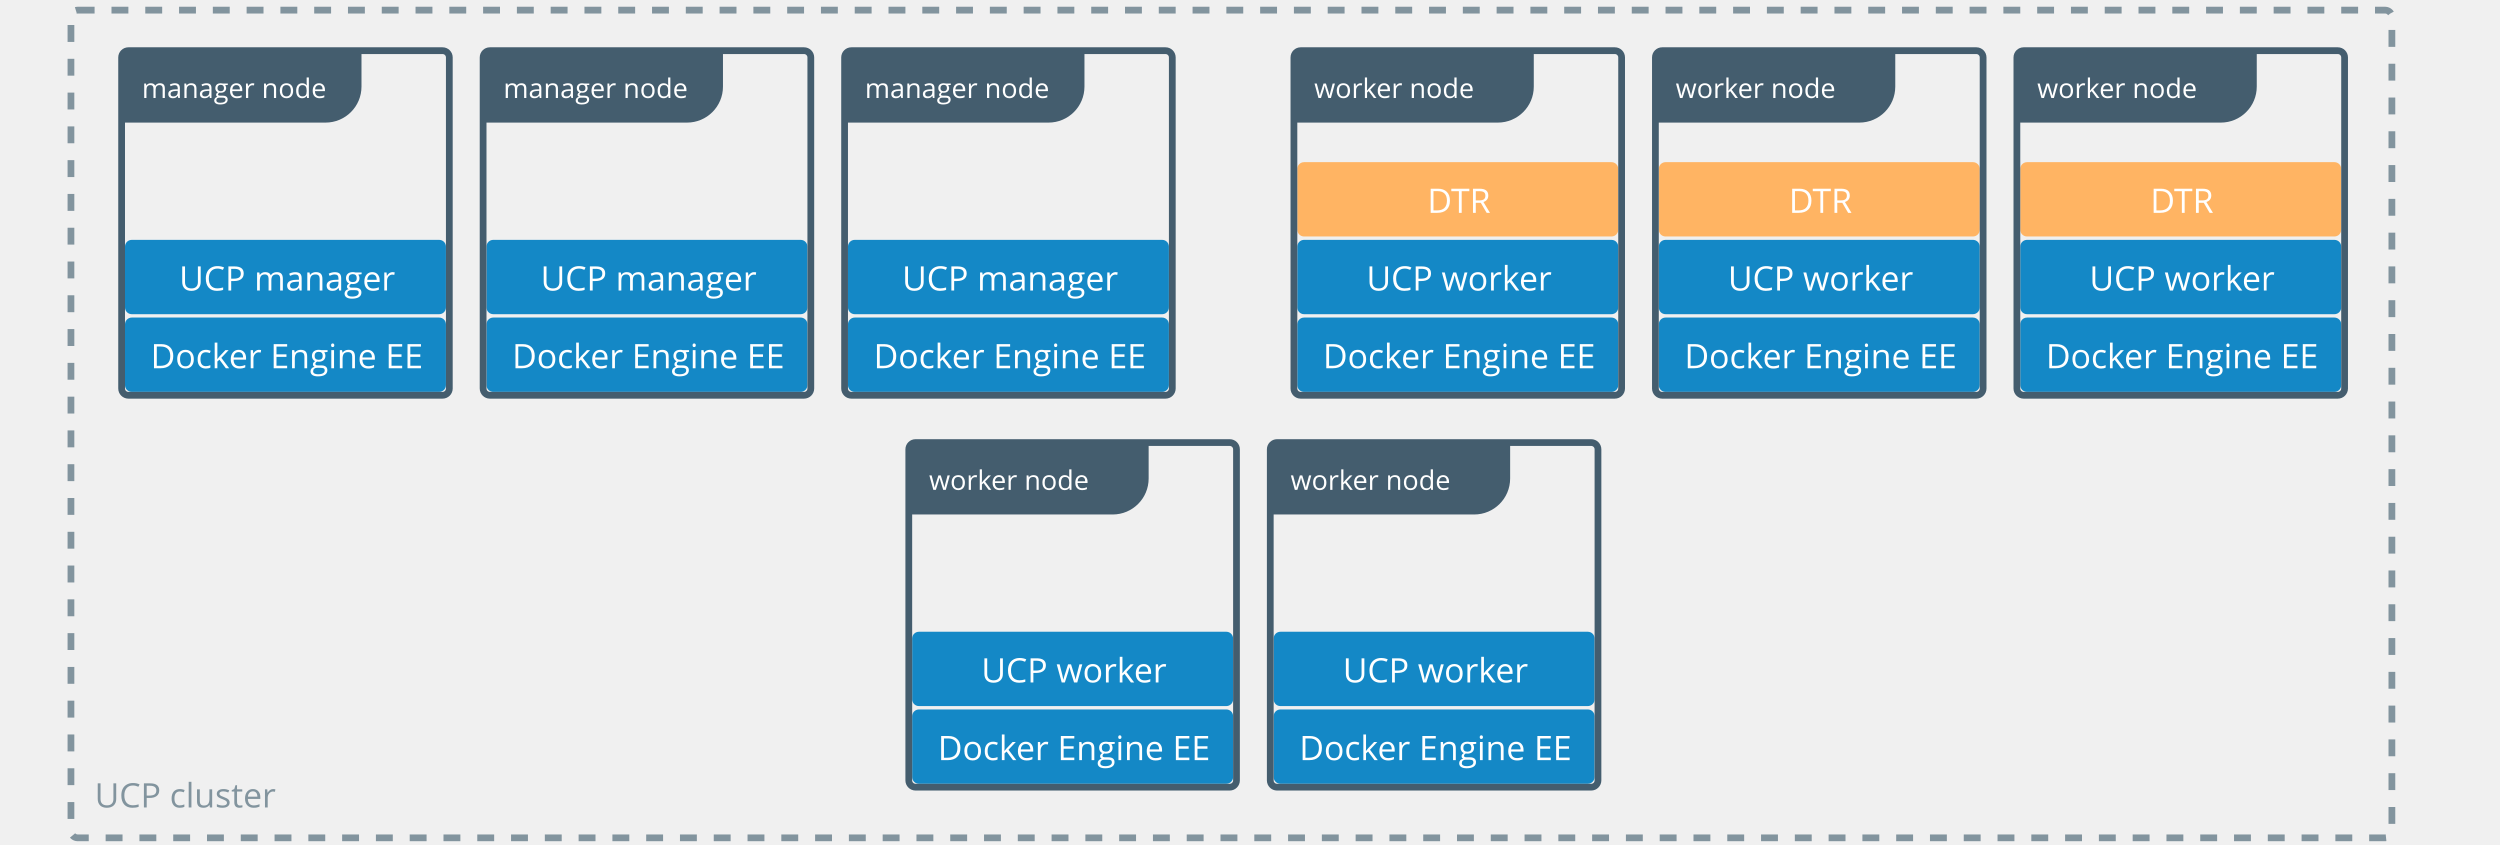
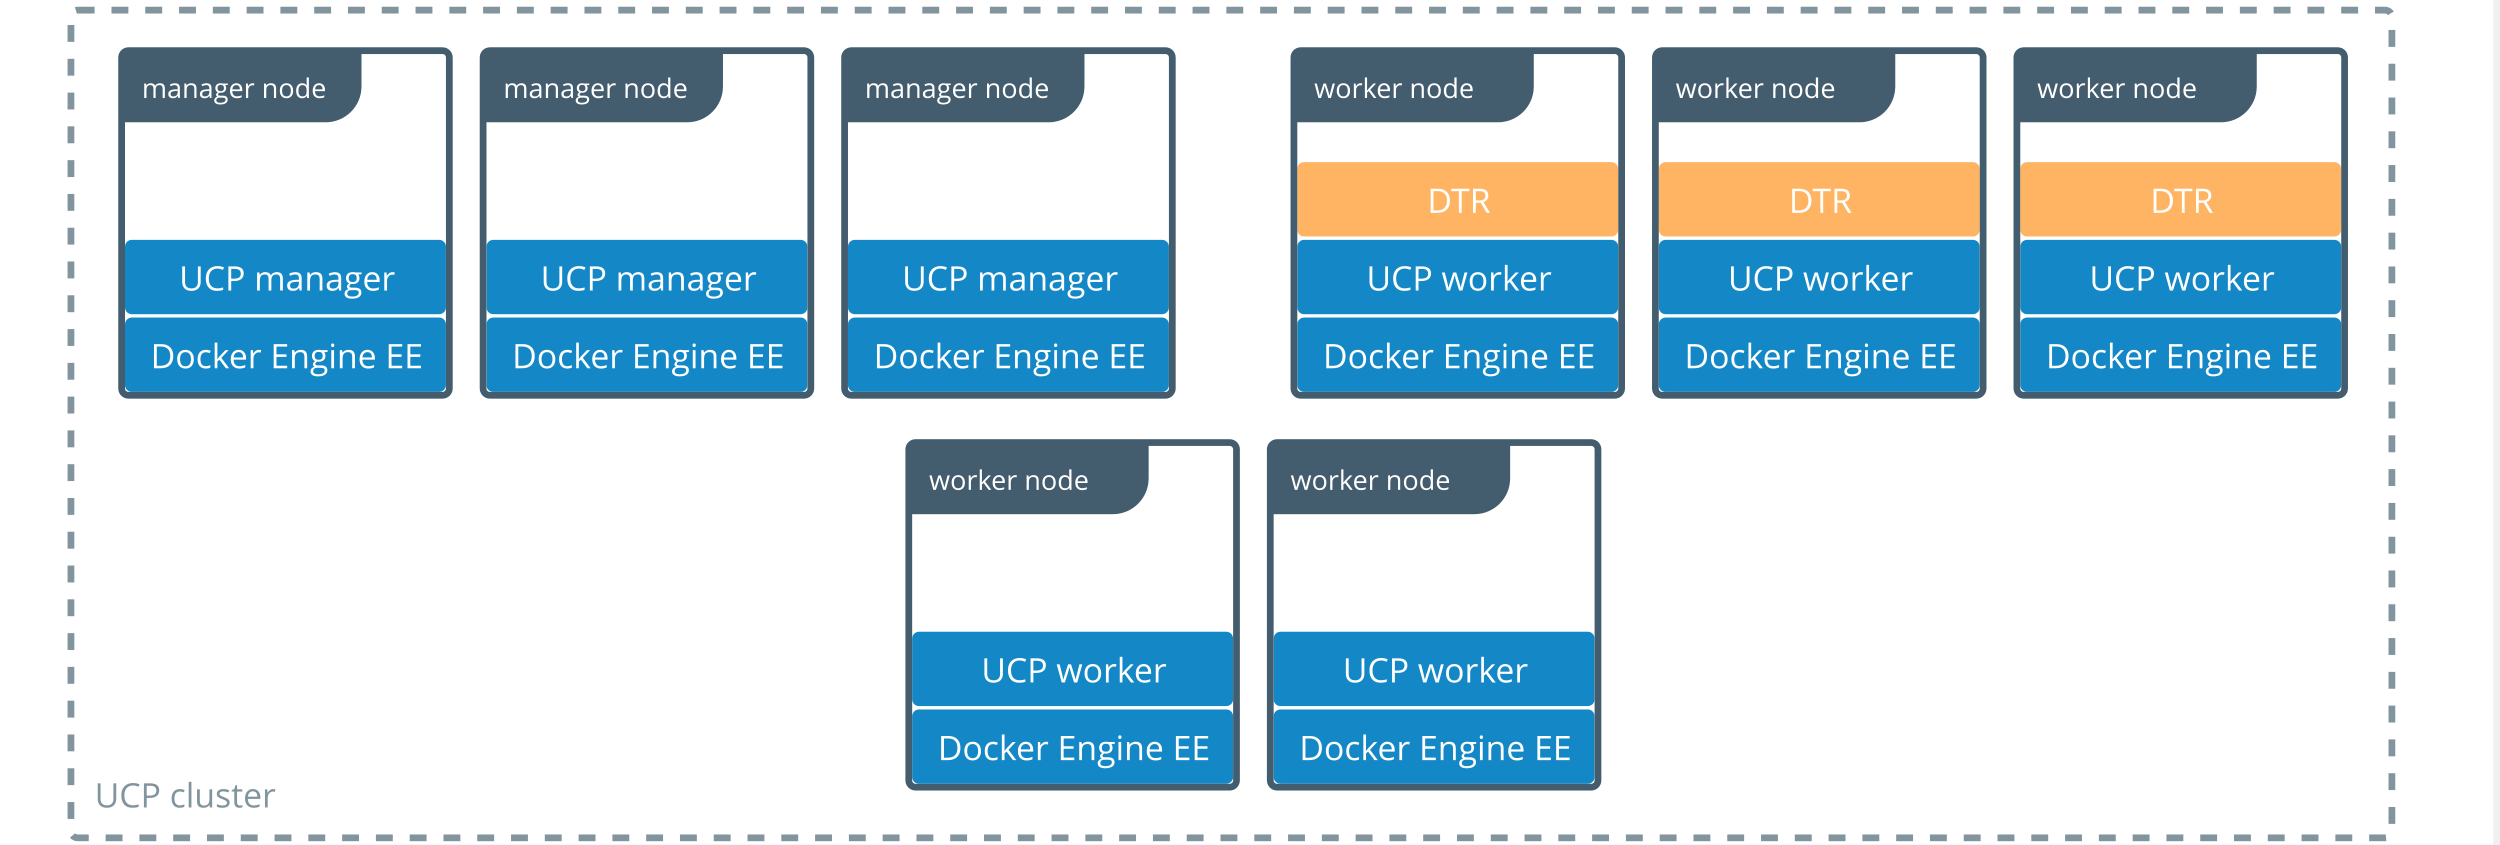
- <svg xmlns="http://www.w3.org/2000/svg" width="740px" height="250px" viewBox="0 0 740 250" version="1.1">
-   <defs />
-   <g id="dtr-diagrams" stroke="none" stroke-width="1" fill="none" fill-rule="evenodd">
+ <svg xmlns="http://www.w3.org/2000/svg" version="1.1" id="Layer_1" x="0px" y="0px" viewBox="0 0 740 250" style="enable-background:new 0 0 740 250;" xml:space="preserve">
+   <style type="text/css">
+ 	.st0{fill:#FFFFFF;}
+ 	.st1{fill:#82949E;}
+ 	.st2{font-family:'OpenSans';}
+ 	.st3{font-size:10px;}
+ 	.st4{fill-rule:evenodd;clip-rule:evenodd;fill:#445D6E;}
+ 	.st5{font-size:8px;}
+ 	.st6{fill-rule:evenodd;clip-rule:evenodd;fill:#1488C6;}
+ 	.st7{fill:none;stroke:#445D6E;stroke-width:2;}
+ 	.st8{fill-rule:evenodd;clip-rule:evenodd;fill:#FFB463;}
+ 	.st9{fill:none;stroke:#82949E;stroke-width:2;stroke-dasharray:5,5,5,5;}
+ </style>
+   <rect class="st0" width="738" height="250" />
+   <g id="dtr-diagrams">
    <g id="architecture-2">
-       <text id="UCP-cluster" font-family="OpenSans-Semibold, Open Sans" font-size="10" font-weight="500" fill="#82949E">
-         <tspan x="28.025" y="239.01">UCP cluster</tspan>
-       </text>
+       <text transform="matrix(1 0 0 1 28.025 239.0095)" class="st1 st2 st3">UCP cluster</text>
      <g id="nodes" transform="translate(36, 15)">
        <g id="workers" transform="translate(233, 116)">
          <g id="node-1-copy">
            <g id="node">
              <g id="node-label">
-                 <path d="M0,2.003 C0,0.897 0.898,0 1.992,0 L71,0 L71,10.645 C71,16.524 66.231,21.29 60.351,21.29 L0,21.29 L0,2.003 Z" id="Rectangle-127" fill="#445D6E" />
-                 <text id="worker-node" font-family="OpenSans, Open Sans" font-size="8" font-weight="normal" fill="#FFFFFF">
-                   <tspan x="6" y="14">worker node</tspan>
-                 </text>
+                 <path id="Rectangle-127" class="st4" d="M0,2c0-1.1,0.9-2,2-2h69v10.6c0,5.9-4.8,10.6-10.6,10.6H0V2z" />
+                 <text transform="matrix(1 0 0 1 6 14)" class="st0 st2 st5">worker node</text>
              </g>
            </g>
            <g id="engine" transform="translate(1, 79)">
-               <rect id="Rectangle-138" fill="#1488C6" x="0" y="0" width="95" height="22" rx="2" />
-               <text id="Docker-Engine-EE" font-family="OpenSans, Open Sans" font-size="10" font-weight="normal" fill="#FFFFFF">
-                 <tspan x="7.597" y="15">Docker Engine EE</tspan>
-               </text>
+               <path id="Rectangle-138" class="st6" d="M2,0h91c1.1,0,2,0.9,2,2v18c0,1.1-0.9,2-2,2H2c-1.1,0-2-0.9-2-2V2C0,0.9,0.9,0,2,0z" />
+               <text transform="matrix(1 0 0 1 7.5972 15)" class="st0 st2 st3">Docker Engine EE</text>
            </g>
            <g id="ucp" transform="translate(1, 56)">
-               <rect id="Rectangle-138" fill="#1488C6" x="0" y="0" width="95" height="22" rx="2" />
-               <text id="UCP-worker" font-family="OpenSans, Open Sans" font-size="10" font-weight="normal" fill="#FFFFFF">
-                 <tspan x="20.476" y="15">UCP worker</tspan>
-               </text>
+               <path class="st6" d="M2,0h91c1.1,0,2,0.9,2,2v18c0,1.1-0.9,2-2,2H2c-1.1,0-2-0.9-2-2V2C0,0.9,0.9,0,2,0z" />
+               <text transform="matrix(1 0 0 1 20.4756 15)" class="st0 st2 st3">UCP worker</text>
            </g>
-             <rect id="node-border" stroke="#445D6E" stroke-width="2" x="0" y="0" width="97" height="102" rx="2" />
+             <path id="node-border" class="st7" d="M2,0h93c1.1,0,2,0.9,2,2v98c0,1.1-0.9,2-2,2H2c-1.1,0-2-0.9-2-2V2C0,0.9,0.9,0,2,0z" />
          </g>
          <g id="node-1-copy-2" transform="translate(107, 0)">
-             <g id="node">
-               <g id="node-label">
-                 <path d="M0,2.003 C0,0.897 0.898,0 1.992,0 L71,0 L71,10.645 C71,16.524 66.231,21.29 60.351,21.29 L0,21.29 L0,2.003 Z" id="Rectangle-127" fill="#445D6E" />
-                 <text id="worker-node" font-family="OpenSans, Open Sans" font-size="8" font-weight="normal" fill="#FFFFFF">
-                   <tspan x="6" y="14">worker node</tspan>
-                 </text>
+             <g>
+               <g>
+                 <path class="st4" d="M0,2c0-1.1,0.9-2,2-2h69v10.6c0,5.9-4.8,10.6-10.6,10.6H0V2z" />
+                 <text transform="matrix(1 0 0 1 6 14)" class="st0 st2 st5">worker node</text>
              </g>
            </g>
-             <g id="engine" transform="translate(1, 79)">
-               <rect id="Rectangle-138" fill="#1488C6" x="0" y="0" width="95" height="22" rx="2" />
-               <text id="Docker-Engine-EE" font-family="OpenSans, Open Sans" font-size="10" font-weight="normal" fill="#FFFFFF">
-                 <tspan x="7.597" y="15">Docker Engine EE</tspan>
-               </text>
+             <g transform="translate(1, 79)">
+               <path class="st6" d="M2,0h91c1.1,0,2,0.9,2,2v18c0,1.1-0.9,2-2,2H2c-1.1,0-2-0.9-2-2V2C0,0.9,0.9,0,2,0z" />
+               <text transform="matrix(1 0 0 1 7.5972 15)" class="st0 st2 st3">Docker Engine EE</text>
            </g>
-             <g id="ucp" transform="translate(1, 56)">
-               <rect id="Rectangle-138" fill="#1488C6" x="0" y="0" width="95" height="22" rx="2" />
-               <text id="UCP-worker" font-family="OpenSans, Open Sans" font-size="10" font-weight="normal" fill="#FFFFFF">
-                 <tspan x="20.476" y="15">UCP worker</tspan>
-               </text>
+             <g transform="translate(1, 56)">
+               <path class="st6" d="M2,0h91c1.1,0,2,0.9,2,2v18c0,1.1-0.9,2-2,2H2c-1.1,0-2-0.9-2-2V2C0,0.9,0.9,0,2,0z" />
+               <text transform="matrix(1 0 0 1 20.4756 15)" class="st0 st2 st3">UCP worker</text>
            </g>
-             <rect id="node-border" stroke="#445D6E" stroke-width="2" x="0" y="0" width="97" height="102" rx="2" />
+             <path class="st7" d="M2,0h93c1.1,0,2,0.9,2,2v98c0,1.1-0.9,2-2,2H2c-1.1,0-2-0.9-2-2V2C0,0.9,0.9,0,2,0z" />
          </g>
        </g>
        <g id="worker-dtr" transform="translate(347, 0)">
          <g id="node-1">
-             <g id="node">
-               <g id="node-label">
-                 <path d="M0,2.003 C0,0.897 0.898,0 1.992,0 L71,0 L71,10.645 C71,16.524 66.231,21.29 60.351,21.29 L0,21.29 L0,2.003 Z" id="Rectangle-127" fill="#445D6E" />
-                 <text id="worker-node" font-family="OpenSans, Open Sans" font-size="8" font-weight="normal" fill="#FFFFFF">
-                   <tspan x="6" y="14">worker node</tspan>
-                 </text>
+             <g>
+               <g>
+                 <path class="st4" d="M0,2c0-1.1,0.9-2,2-2h69v10.6c0,5.9-4.8,10.6-10.6,10.6H0V2z" />
+                 <text transform="matrix(1 0 0 1 6 14)" class="st0 st2 st5">worker node</text>
              </g>
            </g>
-             <g id="engine" transform="translate(1, 79)">
-               <rect id="Rectangle-138" fill="#1488C6" x="0" y="0" width="95" height="22" rx="2" />
-               <text id="Docker-Engine-EE" font-family="OpenSans, Open Sans" font-size="10" font-weight="normal" fill="#FFFFFF">
-                 <tspan x="7.597" y="15">Docker Engine EE</tspan>
-               </text>
+             <g transform="translate(1, 79)">
+               <path class="st6" d="M2,0h91c1.1,0,2,0.9,2,2v18c0,1.1-0.9,2-2,2H2c-1.1,0-2-0.9-2-2V2C0,0.9,0.9,0,2,0z" />
+               <text transform="matrix(1 0 0 1 7.5972 15)" class="st0 st2 st3">Docker Engine EE</text>
            </g>
-             <g id="ucp" transform="translate(1, 56)">
-               <rect id="Rectangle-138" fill="#1488C6" x="0" y="0" width="95" height="22" rx="2" />
-               <text id="UCP-worker" font-family="OpenSans, Open Sans" font-size="10" font-weight="normal" fill="#FFFFFF">
-                 <tspan x="20.476" y="15">UCP worker</tspan>
-               </text>
+             <g transform="translate(1, 56)">
+               <path class="st6" d="M2,0h91c1.1,0,2,0.9,2,2v18c0,1.1-0.9,2-2,2H2c-1.1,0-2-0.9-2-2V2C0,0.9,0.9,0,2,0z" />
+               <text transform="matrix(1 0 0 1 20.4756 15)" class="st0 st2 st3">UCP worker</text>
            </g>
            <g id="dtr" transform="translate(1, 33)">
-               <rect id="Rectangle-138" fill="#FFB463" x="0" y="0" width="95" height="22" rx="2" />
-               <text id="DTR" font-family="OpenSans, Open Sans" font-size="10" font-weight="normal" fill="#FFFFFF">
-                 <tspan x="38.498" y="15">DTR</tspan>
-               </text>
+               <path class="st8" d="M2,0h91c1.1,0,2,0.9,2,2v18c0,1.1-0.9,2-2,2H2c-1.1,0-2-0.9-2-2V2C0,0.9,0.9,0,2,0z" />
+               <text transform="matrix(1 0 0 1 38.498 15)" class="st0 st2 st3">DTR</text>
            </g>
-             <rect id="node-border" stroke="#445D6E" stroke-width="2" x="0" y="0" width="97" height="102" rx="2" />
+             <path class="st7" d="M2,0h93c1.1,0,2,0.9,2,2v98c0,1.1-0.9,2-2,2H2c-1.1,0-2-0.9-2-2V2C0,0.9,0.9,0,2,0z" />
          </g>
          <g id="node-2" transform="translate(107, 0)">
-             <g id="node">
-               <g id="node-label">
-                 <path d="M0,2.003 C0,0.897 0.898,0 1.992,0 L71,0 L71,10.645 C71,16.524 66.231,21.29 60.351,21.29 L0,21.29 L0,2.003 Z" id="Rectangle-127" fill="#445D6E" />
-                 <text id="worker-node" font-family="OpenSans, Open Sans" font-size="8" font-weight="normal" fill="#FFFFFF">
-                   <tspan x="6" y="14">worker node</tspan>
-                 </text>
+             <g>
+               <g>
+                 <path class="st4" d="M0,2c0-1.1,0.9-2,2-2h69v10.6c0,5.9-4.8,10.6-10.6,10.6H0V2z" />
+                 <text transform="matrix(1 0 0 1 6 14)" class="st0 st2 st5">worker node</text>
              </g>
            </g>
-             <g id="engine" transform="translate(1, 79)">
-               <rect id="Rectangle-138" fill="#1488C6" x="0" y="0" width="95" height="22" rx="2" />
-               <text id="Docker-Engine-EE" font-family="OpenSans, Open Sans" font-size="10" font-weight="normal" fill="#FFFFFF">
-                 <tspan x="7.597" y="15">Docker Engine EE</tspan>
-               </text>
+             <g transform="translate(1, 79)">
+               <path class="st6" d="M2,0h91c1.1,0,2,0.9,2,2v18c0,1.1-0.9,2-2,2H2c-1.1,0-2-0.9-2-2V2C0,0.9,0.9,0,2,0z" />
+               <text transform="matrix(1 0 0 1 7.5972 15)" class="st0 st2 st3">Docker Engine EE</text>
            </g>
-             <g id="ucp" transform="translate(1, 56)">
-               <rect id="Rectangle-138" fill="#1488C6" x="0" y="0" width="95" height="22" rx="2" />
-               <text id="UCP-worker" font-family="OpenSans, Open Sans" font-size="10" font-weight="normal" fill="#FFFFFF">
-                 <tspan x="20.476" y="15">UCP worker</tspan>
-               </text>
+             <g transform="translate(1, 56)">
+               <path class="st6" d="M2,0h91c1.1,0,2,0.9,2,2v18c0,1.1-0.9,2-2,2H2c-1.1,0-2-0.9-2-2V2C0,0.9,0.9,0,2,0z" />
+               <text transform="matrix(1 0 0 1 20.4756 15)" class="st0 st2 st3">UCP worker</text>
            </g>
-             <g id="dtr" transform="translate(1, 33)">
-               <rect id="Rectangle-138" fill="#FFB463" x="0" y="0" width="95" height="22" rx="2" />
-               <text id="DTR" font-family="OpenSans, Open Sans" font-size="10" font-weight="normal" fill="#FFFFFF">
-                 <tspan x="38.498" y="15">DTR</tspan>
-               </text>
+             <g transform="translate(1, 33)">
+               <path class="st8" d="M2,0h91c1.1,0,2,0.9,2,2v18c0,1.1-0.9,2-2,2H2c-1.1,0-2-0.9-2-2V2C0,0.9,0.9,0,2,0z" />
+               <text transform="matrix(1 0 0 1 38.498 15)" class="st0 st2 st3">DTR</text>
            </g>
-             <rect id="node-border" stroke="#445D6E" stroke-width="2" x="0" y="0" width="97" height="102" rx="2" />
+             <path class="st7" d="M2,0h93c1.1,0,2,0.9,2,2v98c0,1.1-0.9,2-2,2H2c-1.1,0-2-0.9-2-2V2C0,0.9,0.9,0,2,0z" />
          </g>
          <g id="node-3" transform="translate(214, 0)">
-             <g id="node">
-               <g id="node-label">
-                 <path d="M0,2.003 C0,0.897 0.898,0 1.992,0 L71,0 L71,10.645 C71,16.524 66.231,21.29 60.351,21.29 L0,21.29 L0,2.003 Z" id="Rectangle-127" fill="#445D6E" />
-                 <text id="worker-node" font-family="OpenSans, Open Sans" font-size="8" font-weight="normal" fill="#FFFFFF">
-                   <tspan x="6" y="14">worker node</tspan>
-                 </text>
+             <g>
+               <g>
+                 <path class="st4" d="M0,2c0-1.1,0.9-2,2-2h69v10.6c0,5.9-4.8,10.6-10.6,10.6H0V2z" />
+                 <text transform="matrix(1 0 0 1 6 14)" class="st0 st2 st5">worker node</text>
              </g>
            </g>
-             <g id="engine" transform="translate(1, 79)">
-               <rect id="Rectangle-138" fill="#1488C6" x="0" y="0" width="95" height="22" rx="2" />
-               <text id="Docker-Engine-EE" font-family="OpenSans, Open Sans" font-size="10" font-weight="normal" fill="#FFFFFF">
-                 <tspan x="7.597" y="15">Docker Engine EE</tspan>
-               </text>
+             <g transform="translate(1, 79)">
+               <path class="st6" d="M2,0h91c1.1,0,2,0.9,2,2v18c0,1.1-0.9,2-2,2H2c-1.1,0-2-0.9-2-2V2C0,0.9,0.9,0,2,0z" />
+               <text transform="matrix(1 0 0 1 7.5972 15)" class="st0 st2 st3">Docker Engine EE</text>
            </g>
-             <g id="ucp" transform="translate(1, 56)">
-               <rect id="Rectangle-138" fill="#1488C6" x="0" y="0" width="95" height="22" rx="2" />
-               <text id="UCP-worker" font-family="OpenSans, Open Sans" font-size="10" font-weight="normal" fill="#FFFFFF">
-                 <tspan x="20.476" y="15">UCP worker</tspan>
-               </text>
+             <g transform="translate(1, 56)">
+               <path class="st6" d="M2,0h91c1.1,0,2,0.9,2,2v18c0,1.1-0.9,2-2,2H2c-1.1,0-2-0.9-2-2V2C0,0.9,0.9,0,2,0z" />
+               <text transform="matrix(1 0 0 1 20.4756 15)" class="st0 st2 st3">UCP worker</text>
            </g>
-             <g id="dtr" transform="translate(1, 33)">
-               <rect id="Rectangle-138" fill="#FFB463" x="0" y="0" width="95" height="22" rx="2" />
-               <text id="DTR" font-family="OpenSans, Open Sans" font-size="10" font-weight="normal" fill="#FFFFFF">
-                 <tspan x="38.498" y="15">DTR</tspan>
-               </text>
+             <g transform="translate(1, 33)">
+               <path class="st8" d="M2,0h91c1.1,0,2,0.9,2,2v18c0,1.1-0.9,2-2,2H2c-1.1,0-2-0.9-2-2V2C0,0.9,0.9,0,2,0z" />
+               <text transform="matrix(1 0 0 1 38.498 15)" class="st0 st2 st3">DTR</text>
            </g>
-             <rect id="node-border" stroke="#445D6E" stroke-width="2" x="0" y="0" width="97" height="102" rx="2" />
+             <path class="st7" d="M2,0h93c1.1,0,2,0.9,2,2v98c0,1.1-0.9,2-2,2H2c-1.1,0-2-0.9-2-2V2C0,0.9,0.9,0,2,0z" />
          </g>
        </g>
        <g id="manager-ucp">
-           <g id="node-3" transform="translate(214, 0)">
-             <g id="node">
-               <g id="node-label">
-                 <path d="M0,2.003 C0,0.897 0.898,0 1.992,0 L71,0 L71,10.645 C71,16.524 66.231,21.29 60.351,21.29 L0,21.29 L0,2.003 Z" id="Rectangle-127" fill="#445D6E" />
-                 <text id="manager-node" font-family="OpenSans, Open Sans" font-size="8" font-weight="normal" fill="#FFFFFF">
-                   <tspan x="6" y="14">manager node</tspan>
-                 </text>
+           <g transform="translate(214, 0)">
+             <g>
+               <g>
+                 <path class="st4" d="M0,2c0-1.1,0.9-2,2-2h69v10.6c0,5.9-4.8,10.6-10.6,10.6H0V2z" />
+                 <text transform="matrix(1 0 0 1 6 14)" class="st0 st2 st5">manager node</text>
              </g>
            </g>
-             <g id="engine" transform="translate(1, 79)">
-               <rect id="Rectangle-138" fill="#1488C6" x="0" y="0" width="95" height="22" rx="2" />
-               <text id="Docker-Engine-EE" font-family="OpenSans, Open Sans" font-size="10" font-weight="normal" fill="#FFFFFF">
-                 <tspan x="7.597" y="15">Docker Engine EE</tspan>
-               </text>
+             <g transform="translate(1, 79)">
+               <path class="st6" d="M2,0h91c1.1,0,2,0.9,2,2v18c0,1.1-0.9,2-2,2H2c-1.1,0-2-0.9-2-2V2C0,0.9,0.9,0,2,0z" />
+               <text transform="matrix(1 0 0 1 7.5972 15)" class="st0 st2 st3">Docker Engine EE</text>
            </g>
-             <g id="ucp" transform="translate(1, 56)">
-               <rect id="Rectangle-138" fill="#1488C6" x="0" y="0" width="95" height="22" rx="2" />
-               <text id="UCP-manager" font-family="OpenSans, Open Sans" font-size="10" font-weight="normal" fill="#FFFFFF">
-                 <tspan x="16.03" y="15">UCP manager</tspan>
-               </text>
+             <g transform="translate(1, 56)">
+               <path class="st6" d="M2,0h91c1.1,0,2,0.9,2,2v18c0,1.1-0.9,2-2,2H2c-1.1,0-2-0.9-2-2V2C0,0.9,0.9,0,2,0z" />
+               <text transform="matrix(1 0 0 1 16.0298 15)" class="st0 st2 st3">UCP manager</text>
            </g>
-             <rect id="node-border" stroke="#445D6E" stroke-width="2" x="0" y="0" width="97" height="102" rx="2" />
+             <path class="st7" d="M2,0h93c1.1,0,2,0.9,2,2v98c0,1.1-0.9,2-2,2H2c-1.1,0-2-0.9-2-2V2C0,0.9,0.9,0,2,0z" />
          </g>
-           <g id="node-2" transform="translate(107, 0)">
-             <g id="node">
-               <g id="node-label">
-                 <path d="M0,2.003 C0,0.897 0.898,0 1.992,0 L71,0 L71,10.645 C71,16.524 66.231,21.29 60.351,21.29 L0,21.29 L0,2.003 Z" id="Rectangle-127" fill="#445D6E" />
-                 <text id="manager-node" font-family="OpenSans, Open Sans" font-size="8" font-weight="normal" fill="#FFFFFF">
-                   <tspan x="6" y="14">manager node</tspan>
-                 </text>
+           <g transform="translate(107, 0)">
+             <g>
+               <g>
+                 <path class="st4" d="M0,2c0-1.1,0.9-2,2-2h69v10.6c0,5.9-4.8,10.6-10.6,10.6H0V2z" />
+                 <text transform="matrix(1 0 0 1 6 14)" class="st0 st2 st5">manager node</text>
              </g>
            </g>
-             <g id="engine" transform="translate(1, 79)">
-               <rect id="Rectangle-138" fill="#1488C6" x="0" y="0" width="95" height="22" rx="2" />
-               <text id="Docker-Engine-EE" font-family="OpenSans, Open Sans" font-size="10" font-weight="normal" fill="#FFFFFF">
-                 <tspan x="7.597" y="15">Docker Engine EE</tspan>
-               </text>
+             <g transform="translate(1, 79)">
+               <path class="st6" d="M2,0h91c1.1,0,2,0.9,2,2v18c0,1.1-0.9,2-2,2H2c-1.1,0-2-0.9-2-2V2C0,0.9,0.9,0,2,0z" />
+               <text transform="matrix(1 0 0 1 7.5972 15)" class="st0 st2 st3">Docker Engine EE</text>
            </g>
-             <g id="ucp" transform="translate(1, 56)">
-               <rect id="Rectangle-138" fill="#1488C6" x="0" y="0" width="95" height="22" rx="2" />
-               <text id="UCP-manager" font-family="OpenSans, Open Sans" font-size="10" font-weight="normal" fill="#FFFFFF">
-                 <tspan x="16.03" y="15">UCP manager</tspan>
-               </text>
+             <g transform="translate(1, 56)">
+               <path class="st6" d="M2,0h91c1.1,0,2,0.9,2,2v18c0,1.1-0.9,2-2,2H2c-1.1,0-2-0.9-2-2V2C0,0.9,0.9,0,2,0z" />
+               <text transform="matrix(1 0 0 1 16.0298 15)" class="st0 st2 st3">UCP manager</text>
            </g>
-             <rect id="node-border" stroke="#445D6E" stroke-width="2" x="0" y="0" width="97" height="102" rx="2" />
+             <path class="st7" d="M2,0h93c1.1,0,2,0.9,2,2v98c0,1.1-0.9,2-2,2H2c-1.1,0-2-0.9-2-2V2C0,0.9,0.9,0,2,0z" />
          </g>
-           <g id="node-1">
-             <g id="node">
-               <g id="node-label">
-                 <path d="M0,2.003 C0,0.897 0.898,0 1.992,0 L71,0 L71,10.645 C71,16.524 66.231,21.29 60.351,21.29 L0,21.29 L0,2.003 Z" id="Rectangle-127" fill="#445D6E" />
-                 <text id="manager-node" font-family="OpenSans, Open Sans" font-size="8" font-weight="normal" fill="#FFFFFF">
-                   <tspan x="6" y="14">manager node</tspan>
-                 </text>
+           <g>
+             <g>
+               <g>
+                 <path class="st4" d="M0,2c0-1.1,0.9-2,2-2h69v10.6c0,5.9-4.8,10.6-10.6,10.6H0V2z" />
+                 <text transform="matrix(1 0 0 1 6 14)" class="st0 st2 st5">manager node</text>
              </g>
            </g>
-             <g id="engine" transform="translate(1, 79)">
-               <rect id="Rectangle-138" fill="#1488C6" x="0" y="0" width="95" height="22" rx="2" />
-               <text id="Docker-Engine-EE" font-family="OpenSans, Open Sans" font-size="10" font-weight="normal" fill="#FFFFFF">
-                 <tspan x="7.597" y="15">Docker Engine EE</tspan>
-               </text>
+             <g transform="translate(1, 79)">
+               <path class="st6" d="M2,0h91c1.1,0,2,0.9,2,2v18c0,1.1-0.9,2-2,2H2c-1.1,0-2-0.9-2-2V2C0,0.9,0.9,0,2,0z" />
+               <text transform="matrix(1 0 0 1 7.5972 15)" class="st0 st2 st3">Docker Engine EE</text>
            </g>
-             <g id="ucp" transform="translate(1, 56)">
-               <rect id="Rectangle-138" fill="#1488C6" x="0" y="0" width="95" height="22" rx="2" />
-               <text id="UCP-manager" font-family="OpenSans, Open Sans" font-size="10" font-weight="normal" fill="#FFFFFF">
-                 <tspan x="16.03" y="15">UCP manager</tspan>
-               </text>
+             <g transform="translate(1, 56)">
+               <path class="st6" d="M2,0h91c1.1,0,2,0.9,2,2v18c0,1.1-0.9,2-2,2H2c-1.1,0-2-0.9-2-2V2C0,0.9,0.9,0,2,0z" />
+               <text transform="matrix(1 0 0 1 16.0298 15)" class="st0 st2 st3">UCP manager</text>
            </g>
-             <rect id="node-border" stroke="#445D6E" stroke-width="2" x="0" y="0" width="97" height="102" rx="2" />
+             <path class="st7" d="M2,0h93c1.1,0,2,0.9,2,2v98c0,1.1-0.9,2-2,2H2c-1.1,0-2-0.9-2-2V2C0,0.9,0.9,0,2,0z" />
          </g>
        </g>
      </g>
-       <rect id="group" stroke="#82949E" stroke-width="2" stroke-dasharray="5,5,5,5" x="21" y="3" width="687" height="245" rx="2" />
+       <path id="group" class="st9" d="M23,3h683c1.1,0,2,0.9,2,2v241c0,1.1-0.9,2-2,2H23c-1.1,0-2-0.9-2-2V5C21,3.9,21.9,3,23,3z" />
    </g>
  </g>
</svg>
